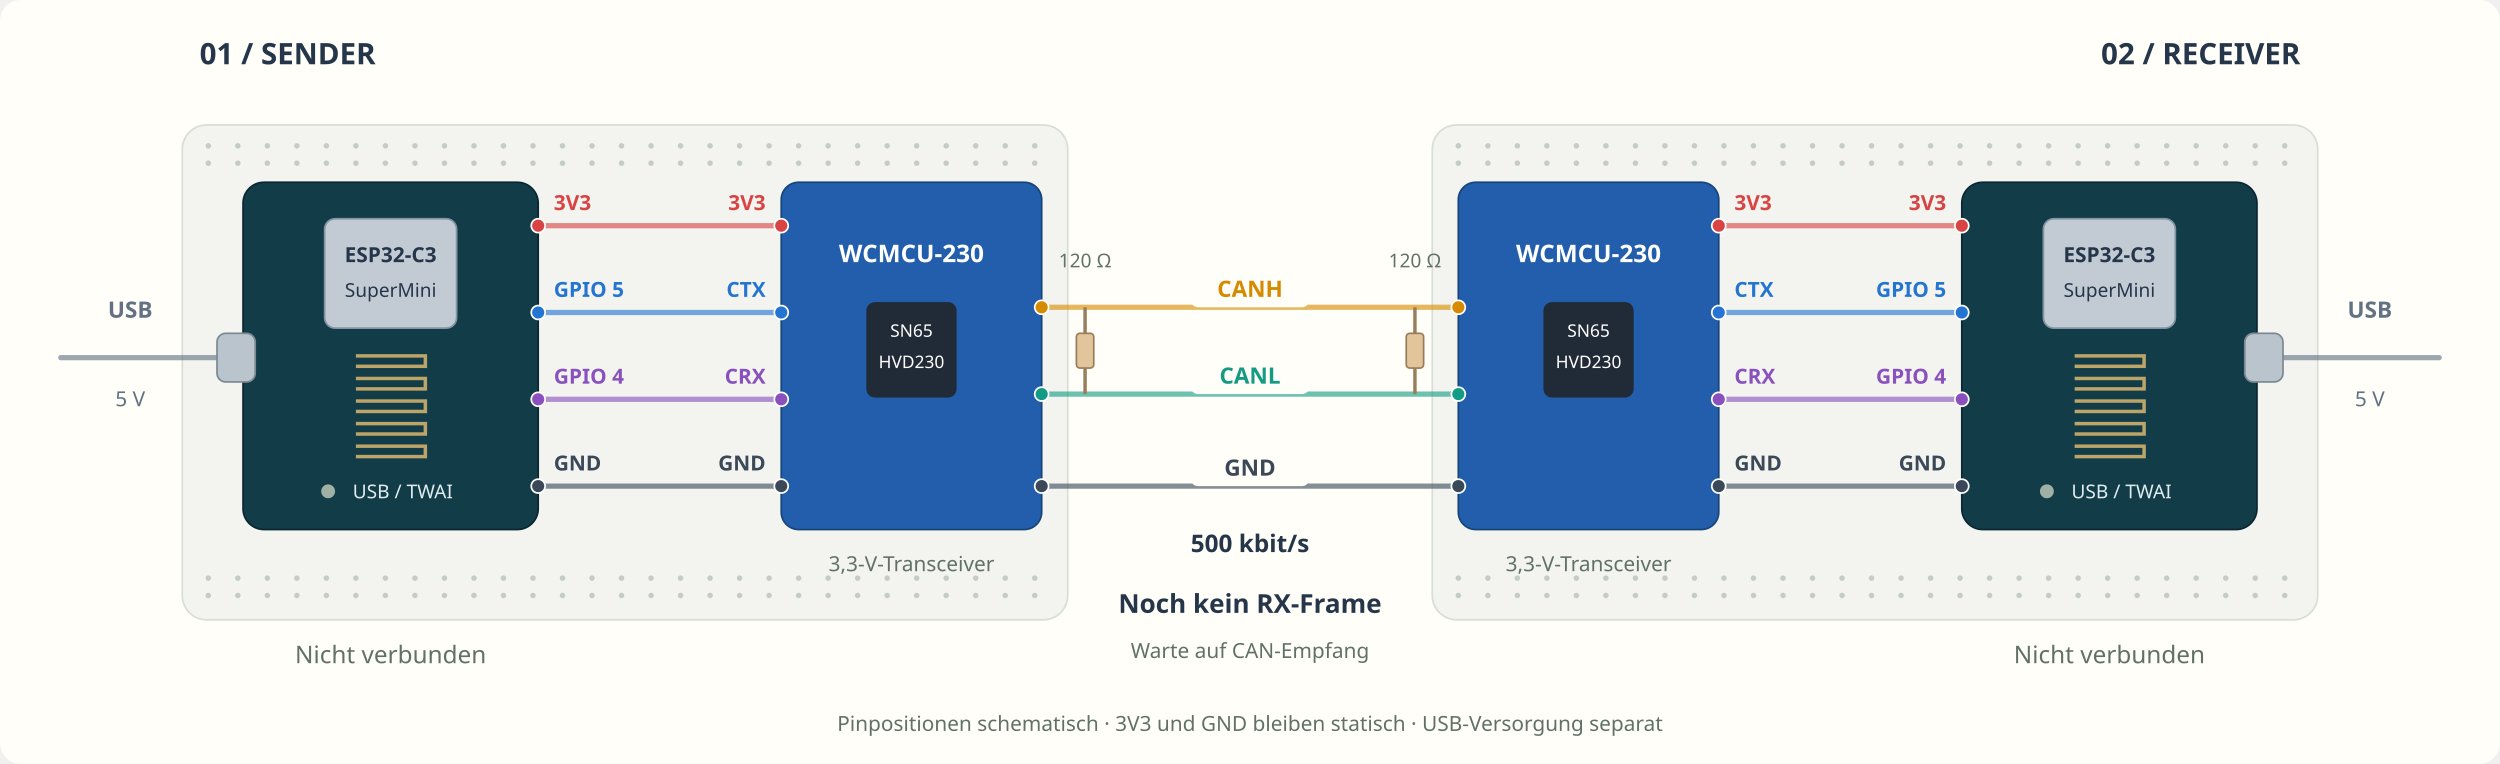
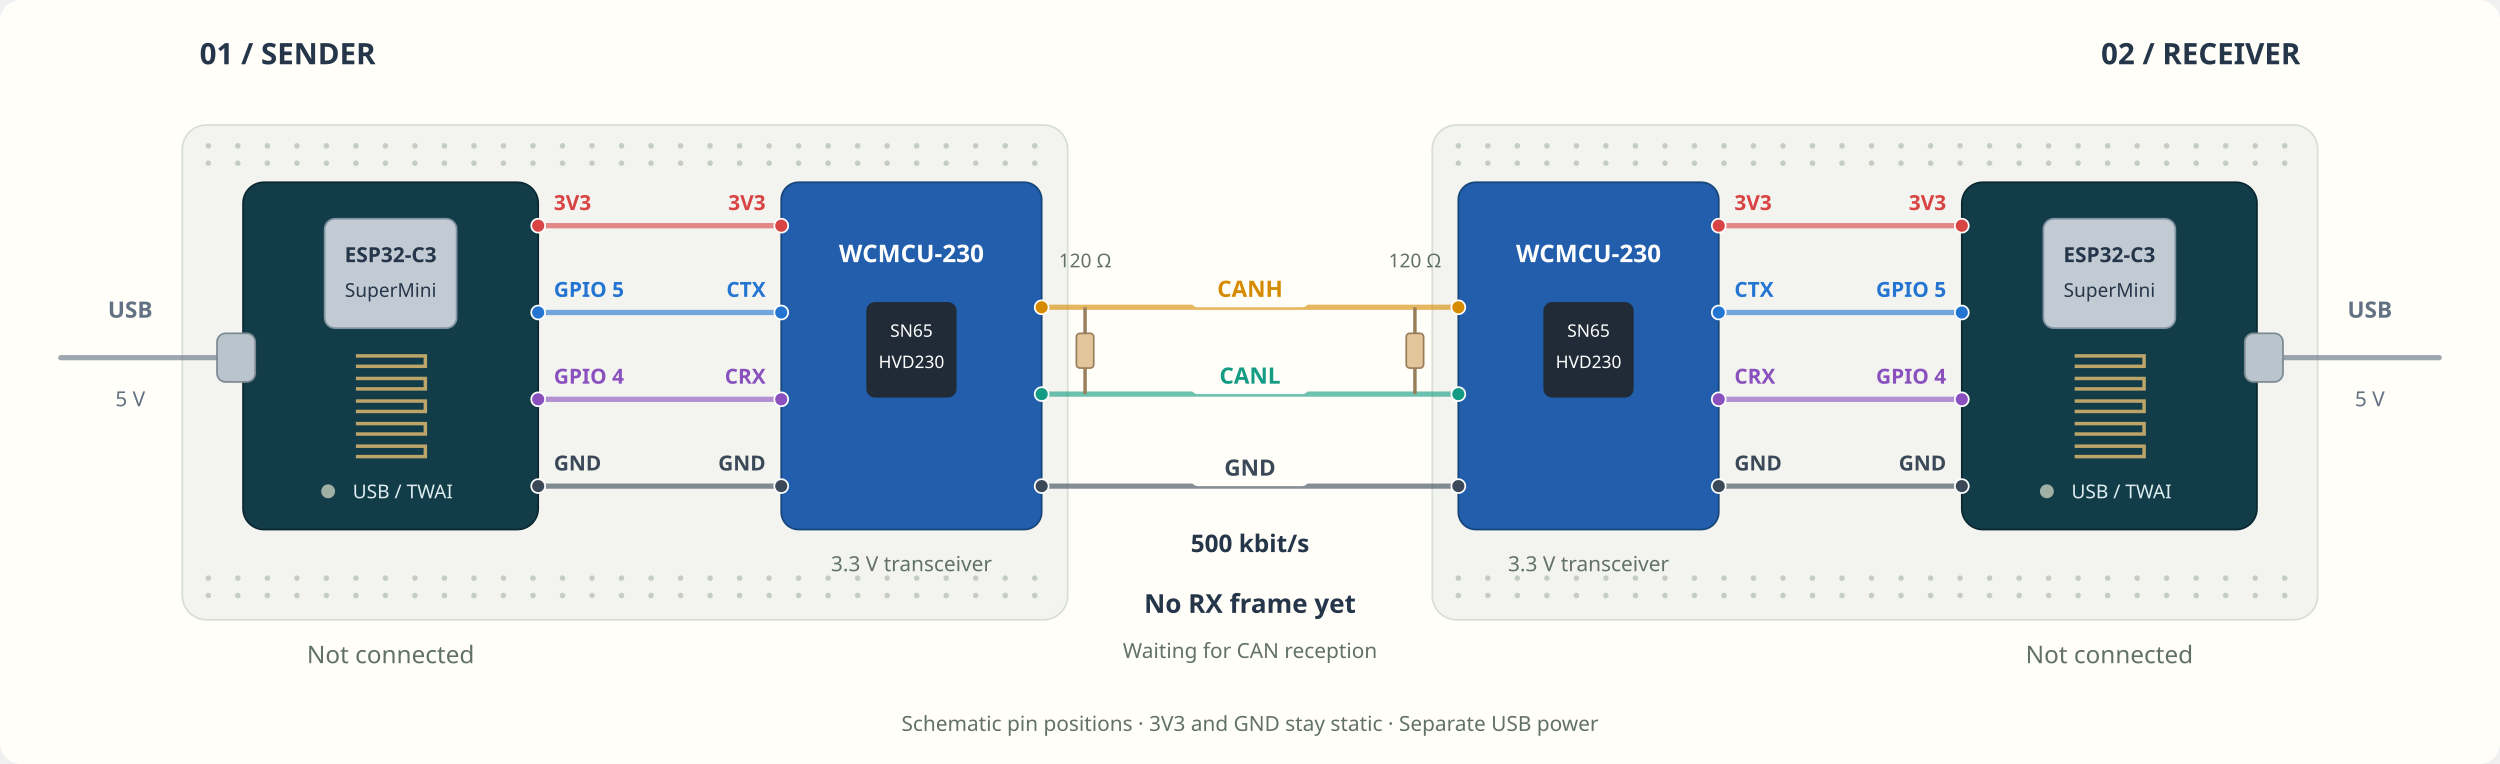
<svg xmlns="http://www.w3.org/2000/svg" width="1440" height="440" viewBox="0 0 1440 440" role="img" aria-labelledby="comm-title comm-desc">
  <style>
text{font-family:'Avenir Next',Avenir,'Segoe UI',sans-serif}.pin{font-family:monospace;font-size:12px;font-weight:700}.wire-base,.wire-glow{fill:none;stroke-linecap:round;stroke-linejoin:round}.wire-base{stroke-width:3;opacity:.62}.wire-glow{stroke-width:8;opacity:0;pointer-events:none}.pulse-active .wire-glow{animation:comm-flash 400ms ease-out}.pulse-active .wire-base{opacity:1}[data-node].has-error .node-outline{stroke:#c44836;stroke-width:3}[data-node].has-error .node-dot{fill:#c44836}[data-node].is-connected:not(.has-error) .node-dot{fill:#83a945}
@keyframes comm-flash{0%,30%{opacity:1;stroke-width:8}100%{opacity:0;stroke-width:4}}
@media(prefers-reduced-motion:reduce){.pulse-active .wire-glow{animation:none;opacity:.6;stroke-width:6}}
</style>
  <rect x="0" y="0" width="1440" height="440" rx="12" fill="#fffef8" stroke="none" />
  <rect x="105" y="72" width="510" height="285" rx="14" fill="#f3f4ef" stroke="#d8ded4" />
  <circle cx="120" cy="84" r="1.6" fill="#c5cdc3" />
  <circle cx="120" cy="94" r="1.6" fill="#c5cdc3" />
  <circle cx="120" cy="333" r="1.6" fill="#c5cdc3" />
  <circle cx="120" cy="343" r="1.6" fill="#c5cdc3" />
  <circle cx="137" cy="84" r="1.6" fill="#c5cdc3" />
  <circle cx="137" cy="94" r="1.6" fill="#c5cdc3" />
  <circle cx="137" cy="333" r="1.6" fill="#c5cdc3" />
  <circle cx="137" cy="343" r="1.6" fill="#c5cdc3" />
  <circle cx="154" cy="84" r="1.6" fill="#c5cdc3" />
  <circle cx="154" cy="94" r="1.6" fill="#c5cdc3" />
  <circle cx="154" cy="333" r="1.6" fill="#c5cdc3" />
  <circle cx="154" cy="343" r="1.6" fill="#c5cdc3" />
  <circle cx="171" cy="84" r="1.6" fill="#c5cdc3" />
  <circle cx="171" cy="94" r="1.6" fill="#c5cdc3" />
  <circle cx="171" cy="333" r="1.6" fill="#c5cdc3" />
  <circle cx="171" cy="343" r="1.6" fill="#c5cdc3" />
  <circle cx="188" cy="84" r="1.6" fill="#c5cdc3" />
  <circle cx="188" cy="94" r="1.6" fill="#c5cdc3" />
  <circle cx="188" cy="333" r="1.6" fill="#c5cdc3" />
  <circle cx="188" cy="343" r="1.6" fill="#c5cdc3" />
  <circle cx="205" cy="84" r="1.6" fill="#c5cdc3" />
  <circle cx="205" cy="94" r="1.6" fill="#c5cdc3" />
  <circle cx="205" cy="333" r="1.6" fill="#c5cdc3" />
  <circle cx="205" cy="343" r="1.6" fill="#c5cdc3" />
  <circle cx="222" cy="84" r="1.6" fill="#c5cdc3" />
  <circle cx="222" cy="94" r="1.6" fill="#c5cdc3" />
  <circle cx="222" cy="333" r="1.6" fill="#c5cdc3" />
  <circle cx="222" cy="343" r="1.6" fill="#c5cdc3" />
  <circle cx="239" cy="84" r="1.6" fill="#c5cdc3" />
  <circle cx="239" cy="94" r="1.6" fill="#c5cdc3" />
  <circle cx="239" cy="333" r="1.6" fill="#c5cdc3" />
  <circle cx="239" cy="343" r="1.6" fill="#c5cdc3" />
  <circle cx="256" cy="84" r="1.6" fill="#c5cdc3" />
  <circle cx="256" cy="94" r="1.6" fill="#c5cdc3" />
  <circle cx="256" cy="333" r="1.6" fill="#c5cdc3" />
  <circle cx="256" cy="343" r="1.6" fill="#c5cdc3" />
  <circle cx="273" cy="84" r="1.6" fill="#c5cdc3" />
  <circle cx="273" cy="94" r="1.6" fill="#c5cdc3" />
  <circle cx="273" cy="333" r="1.6" fill="#c5cdc3" />
  <circle cx="273" cy="343" r="1.6" fill="#c5cdc3" />
  <circle cx="290" cy="84" r="1.6" fill="#c5cdc3" />
  <circle cx="290" cy="94" r="1.6" fill="#c5cdc3" />
  <circle cx="290" cy="333" r="1.6" fill="#c5cdc3" />
  <circle cx="290" cy="343" r="1.6" fill="#c5cdc3" />
  <circle cx="307" cy="84" r="1.6" fill="#c5cdc3" />
  <circle cx="307" cy="94" r="1.6" fill="#c5cdc3" />
  <circle cx="307" cy="333" r="1.6" fill="#c5cdc3" />
  <circle cx="307" cy="343" r="1.6" fill="#c5cdc3" />
  <circle cx="324" cy="84" r="1.6" fill="#c5cdc3" />
  <circle cx="324" cy="94" r="1.6" fill="#c5cdc3" />
  <circle cx="324" cy="333" r="1.6" fill="#c5cdc3" />
  <circle cx="324" cy="343" r="1.6" fill="#c5cdc3" />
  <circle cx="341" cy="84" r="1.6" fill="#c5cdc3" />
  <circle cx="341" cy="94" r="1.6" fill="#c5cdc3" />
  <circle cx="341" cy="333" r="1.6" fill="#c5cdc3" />
  <circle cx="341" cy="343" r="1.6" fill="#c5cdc3" />
  <circle cx="358" cy="84" r="1.6" fill="#c5cdc3" />
  <circle cx="358" cy="94" r="1.6" fill="#c5cdc3" />
  <circle cx="358" cy="333" r="1.6" fill="#c5cdc3" />
  <circle cx="358" cy="343" r="1.6" fill="#c5cdc3" />
  <circle cx="375" cy="84" r="1.6" fill="#c5cdc3" />
  <circle cx="375" cy="94" r="1.6" fill="#c5cdc3" />
  <circle cx="375" cy="333" r="1.6" fill="#c5cdc3" />
  <circle cx="375" cy="343" r="1.6" fill="#c5cdc3" />
  <circle cx="392" cy="84" r="1.6" fill="#c5cdc3" />
  <circle cx="392" cy="94" r="1.6" fill="#c5cdc3" />
  <circle cx="392" cy="333" r="1.6" fill="#c5cdc3" />
  <circle cx="392" cy="343" r="1.6" fill="#c5cdc3" />
  <circle cx="409" cy="84" r="1.6" fill="#c5cdc3" />
  <circle cx="409" cy="94" r="1.6" fill="#c5cdc3" />
  <circle cx="409" cy="333" r="1.6" fill="#c5cdc3" />
  <circle cx="409" cy="343" r="1.6" fill="#c5cdc3" />
  <circle cx="426" cy="84" r="1.6" fill="#c5cdc3" />
  <circle cx="426" cy="94" r="1.6" fill="#c5cdc3" />
  <circle cx="426" cy="333" r="1.6" fill="#c5cdc3" />
  <circle cx="426" cy="343" r="1.6" fill="#c5cdc3" />
  <circle cx="443" cy="84" r="1.6" fill="#c5cdc3" />
  <circle cx="443" cy="94" r="1.6" fill="#c5cdc3" />
  <circle cx="443" cy="333" r="1.6" fill="#c5cdc3" />
  <circle cx="443" cy="343" r="1.6" fill="#c5cdc3" />
  <circle cx="460" cy="84" r="1.6" fill="#c5cdc3" />
  <circle cx="460" cy="94" r="1.6" fill="#c5cdc3" />
  <circle cx="460" cy="333" r="1.6" fill="#c5cdc3" />
  <circle cx="460" cy="343" r="1.6" fill="#c5cdc3" />
  <circle cx="477" cy="84" r="1.6" fill="#c5cdc3" />
  <circle cx="477" cy="94" r="1.6" fill="#c5cdc3" />
  <circle cx="477" cy="333" r="1.6" fill="#c5cdc3" />
  <circle cx="477" cy="343" r="1.6" fill="#c5cdc3" />
  <circle cx="494" cy="84" r="1.6" fill="#c5cdc3" />
  <circle cx="494" cy="94" r="1.6" fill="#c5cdc3" />
  <circle cx="494" cy="333" r="1.6" fill="#c5cdc3" />
  <circle cx="494" cy="343" r="1.6" fill="#c5cdc3" />
  <circle cx="511" cy="84" r="1.6" fill="#c5cdc3" />
  <circle cx="511" cy="94" r="1.6" fill="#c5cdc3" />
  <circle cx="511" cy="333" r="1.6" fill="#c5cdc3" />
  <circle cx="511" cy="343" r="1.6" fill="#c5cdc3" />
  <circle cx="528" cy="84" r="1.6" fill="#c5cdc3" />
  <circle cx="528" cy="94" r="1.6" fill="#c5cdc3" />
  <circle cx="528" cy="333" r="1.6" fill="#c5cdc3" />
  <circle cx="528" cy="343" r="1.6" fill="#c5cdc3" />
  <circle cx="545" cy="84" r="1.6" fill="#c5cdc3" />
  <circle cx="545" cy="94" r="1.6" fill="#c5cdc3" />
  <circle cx="545" cy="333" r="1.6" fill="#c5cdc3" />
  <circle cx="545" cy="343" r="1.6" fill="#c5cdc3" />
  <circle cx="562" cy="84" r="1.6" fill="#c5cdc3" />
  <circle cx="562" cy="94" r="1.6" fill="#c5cdc3" />
  <circle cx="562" cy="333" r="1.6" fill="#c5cdc3" />
  <circle cx="562" cy="343" r="1.6" fill="#c5cdc3" />
  <circle cx="579" cy="84" r="1.6" fill="#c5cdc3" />
  <circle cx="579" cy="94" r="1.6" fill="#c5cdc3" />
  <circle cx="579" cy="333" r="1.6" fill="#c5cdc3" />
  <circle cx="579" cy="343" r="1.6" fill="#c5cdc3" />
  <circle cx="596" cy="84" r="1.6" fill="#c5cdc3" />
  <circle cx="596" cy="94" r="1.6" fill="#c5cdc3" />
  <circle cx="596" cy="333" r="1.6" fill="#c5cdc3" />
  <circle cx="596" cy="343" r="1.6" fill="#c5cdc3" />
  <rect x="825" y="72" width="510" height="285" rx="14" fill="#f3f4ef" stroke="#d8ded4" />
  <circle cx="840" cy="84" r="1.6" fill="#c5cdc3" />
  <circle cx="840" cy="94" r="1.6" fill="#c5cdc3" />
  <circle cx="840" cy="333" r="1.6" fill="#c5cdc3" />
  <circle cx="840" cy="343" r="1.6" fill="#c5cdc3" />
  <circle cx="857" cy="84" r="1.6" fill="#c5cdc3" />
  <circle cx="857" cy="94" r="1.6" fill="#c5cdc3" />
  <circle cx="857" cy="333" r="1.6" fill="#c5cdc3" />
  <circle cx="857" cy="343" r="1.6" fill="#c5cdc3" />
  <circle cx="874" cy="84" r="1.6" fill="#c5cdc3" />
  <circle cx="874" cy="94" r="1.6" fill="#c5cdc3" />
  <circle cx="874" cy="333" r="1.6" fill="#c5cdc3" />
  <circle cx="874" cy="343" r="1.6" fill="#c5cdc3" />
  <circle cx="891" cy="84" r="1.6" fill="#c5cdc3" />
  <circle cx="891" cy="94" r="1.6" fill="#c5cdc3" />
  <circle cx="891" cy="333" r="1.6" fill="#c5cdc3" />
  <circle cx="891" cy="343" r="1.6" fill="#c5cdc3" />
  <circle cx="908" cy="84" r="1.6" fill="#c5cdc3" />
  <circle cx="908" cy="94" r="1.6" fill="#c5cdc3" />
  <circle cx="908" cy="333" r="1.6" fill="#c5cdc3" />
  <circle cx="908" cy="343" r="1.6" fill="#c5cdc3" />
  <circle cx="925" cy="84" r="1.6" fill="#c5cdc3" />
  <circle cx="925" cy="94" r="1.6" fill="#c5cdc3" />
  <circle cx="925" cy="333" r="1.6" fill="#c5cdc3" />
  <circle cx="925" cy="343" r="1.6" fill="#c5cdc3" />
  <circle cx="942" cy="84" r="1.6" fill="#c5cdc3" />
  <circle cx="942" cy="94" r="1.6" fill="#c5cdc3" />
  <circle cx="942" cy="333" r="1.6" fill="#c5cdc3" />
  <circle cx="942" cy="343" r="1.6" fill="#c5cdc3" />
  <circle cx="959" cy="84" r="1.6" fill="#c5cdc3" />
  <circle cx="959" cy="94" r="1.6" fill="#c5cdc3" />
  <circle cx="959" cy="333" r="1.6" fill="#c5cdc3" />
  <circle cx="959" cy="343" r="1.6" fill="#c5cdc3" />
  <circle cx="976" cy="84" r="1.6" fill="#c5cdc3" />
  <circle cx="976" cy="94" r="1.6" fill="#c5cdc3" />
  <circle cx="976" cy="333" r="1.6" fill="#c5cdc3" />
  <circle cx="976" cy="343" r="1.6" fill="#c5cdc3" />
  <circle cx="993" cy="84" r="1.6" fill="#c5cdc3" />
  <circle cx="993" cy="94" r="1.6" fill="#c5cdc3" />
  <circle cx="993" cy="333" r="1.6" fill="#c5cdc3" />
  <circle cx="993" cy="343" r="1.6" fill="#c5cdc3" />
  <circle cx="1010" cy="84" r="1.6" fill="#c5cdc3" />
  <circle cx="1010" cy="94" r="1.6" fill="#c5cdc3" />
  <circle cx="1010" cy="333" r="1.6" fill="#c5cdc3" />
  <circle cx="1010" cy="343" r="1.6" fill="#c5cdc3" />
  <circle cx="1027" cy="84" r="1.6" fill="#c5cdc3" />
  <circle cx="1027" cy="94" r="1.6" fill="#c5cdc3" />
  <circle cx="1027" cy="333" r="1.6" fill="#c5cdc3" />
  <circle cx="1027" cy="343" r="1.6" fill="#c5cdc3" />
  <circle cx="1044" cy="84" r="1.6" fill="#c5cdc3" />
  <circle cx="1044" cy="94" r="1.6" fill="#c5cdc3" />
  <circle cx="1044" cy="333" r="1.6" fill="#c5cdc3" />
  <circle cx="1044" cy="343" r="1.6" fill="#c5cdc3" />
  <circle cx="1061" cy="84" r="1.6" fill="#c5cdc3" />
  <circle cx="1061" cy="94" r="1.6" fill="#c5cdc3" />
  <circle cx="1061" cy="333" r="1.6" fill="#c5cdc3" />
  <circle cx="1061" cy="343" r="1.6" fill="#c5cdc3" />
  <circle cx="1078" cy="84" r="1.6" fill="#c5cdc3" />
  <circle cx="1078" cy="94" r="1.6" fill="#c5cdc3" />
  <circle cx="1078" cy="333" r="1.6" fill="#c5cdc3" />
  <circle cx="1078" cy="343" r="1.6" fill="#c5cdc3" />
  <circle cx="1095" cy="84" r="1.6" fill="#c5cdc3" />
  <circle cx="1095" cy="94" r="1.6" fill="#c5cdc3" />
  <circle cx="1095" cy="333" r="1.6" fill="#c5cdc3" />
  <circle cx="1095" cy="343" r="1.6" fill="#c5cdc3" />
  <circle cx="1112" cy="84" r="1.6" fill="#c5cdc3" />
  <circle cx="1112" cy="94" r="1.6" fill="#c5cdc3" />
  <circle cx="1112" cy="333" r="1.6" fill="#c5cdc3" />
  <circle cx="1112" cy="343" r="1.6" fill="#c5cdc3" />
  <circle cx="1129" cy="84" r="1.6" fill="#c5cdc3" />
  <circle cx="1129" cy="94" r="1.6" fill="#c5cdc3" />
  <circle cx="1129" cy="333" r="1.6" fill="#c5cdc3" />
  <circle cx="1129" cy="343" r="1.6" fill="#c5cdc3" />
  <circle cx="1146" cy="84" r="1.6" fill="#c5cdc3" />
  <circle cx="1146" cy="94" r="1.6" fill="#c5cdc3" />
  <circle cx="1146" cy="333" r="1.6" fill="#c5cdc3" />
  <circle cx="1146" cy="343" r="1.6" fill="#c5cdc3" />
  <circle cx="1163" cy="84" r="1.6" fill="#c5cdc3" />
  <circle cx="1163" cy="94" r="1.6" fill="#c5cdc3" />
  <circle cx="1163" cy="333" r="1.6" fill="#c5cdc3" />
  <circle cx="1163" cy="343" r="1.6" fill="#c5cdc3" />
  <circle cx="1180" cy="84" r="1.6" fill="#c5cdc3" />
  <circle cx="1180" cy="94" r="1.6" fill="#c5cdc3" />
  <circle cx="1180" cy="333" r="1.6" fill="#c5cdc3" />
  <circle cx="1180" cy="343" r="1.6" fill="#c5cdc3" />
  <circle cx="1197" cy="84" r="1.6" fill="#c5cdc3" />
  <circle cx="1197" cy="94" r="1.6" fill="#c5cdc3" />
  <circle cx="1197" cy="333" r="1.6" fill="#c5cdc3" />
  <circle cx="1197" cy="343" r="1.6" fill="#c5cdc3" />
  <circle cx="1214" cy="84" r="1.6" fill="#c5cdc3" />
  <circle cx="1214" cy="94" r="1.6" fill="#c5cdc3" />
  <circle cx="1214" cy="333" r="1.6" fill="#c5cdc3" />
  <circle cx="1214" cy="343" r="1.6" fill="#c5cdc3" />
  <circle cx="1231" cy="84" r="1.6" fill="#c5cdc3" />
  <circle cx="1231" cy="94" r="1.6" fill="#c5cdc3" />
  <circle cx="1231" cy="333" r="1.6" fill="#c5cdc3" />
  <circle cx="1231" cy="343" r="1.6" fill="#c5cdc3" />
  <circle cx="1248" cy="84" r="1.6" fill="#c5cdc3" />
  <circle cx="1248" cy="94" r="1.6" fill="#c5cdc3" />
  <circle cx="1248" cy="333" r="1.6" fill="#c5cdc3" />
  <circle cx="1248" cy="343" r="1.6" fill="#c5cdc3" />
  <circle cx="1265" cy="84" r="1.6" fill="#c5cdc3" />
  <circle cx="1265" cy="94" r="1.6" fill="#c5cdc3" />
  <circle cx="1265" cy="333" r="1.6" fill="#c5cdc3" />
  <circle cx="1265" cy="343" r="1.6" fill="#c5cdc3" />
  <circle cx="1282" cy="84" r="1.6" fill="#c5cdc3" />
  <circle cx="1282" cy="94" r="1.6" fill="#c5cdc3" />
  <circle cx="1282" cy="333" r="1.6" fill="#c5cdc3" />
  <circle cx="1282" cy="343" r="1.6" fill="#c5cdc3" />
  <circle cx="1299" cy="84" r="1.6" fill="#c5cdc3" />
  <circle cx="1299" cy="94" r="1.6" fill="#c5cdc3" />
  <circle cx="1299" cy="333" r="1.6" fill="#c5cdc3" />
  <circle cx="1299" cy="343" r="1.6" fill="#c5cdc3" />
  <circle cx="1316" cy="84" r="1.6" fill="#c5cdc3" />
  <circle cx="1316" cy="94" r="1.6" fill="#c5cdc3" />
  <circle cx="1316" cy="333" r="1.6" fill="#c5cdc3" />
  <circle cx="1316" cy="343" r="1.6" fill="#c5cdc3" />
  <text x="115" y="37" fill="#25364a" font-size="17" text-anchor="start" font-weight="700">01 / SENDER</text>
  <text x="1325" y="37" fill="#25364a" font-size="17" text-anchor="end" font-weight="700">02 / RECEIVER</text>
  <g id="comm-sender-power" data-wire="sender-power" style="--wire-color:#d84343">
    <path d="M 310 130 H 450" class="wire-base" stroke="#d84343" />
  </g>
  <g id="comm-sender-tx" data-wire="sender-tx" style="--wire-color:#2474d2">
    <path d="M 310 180 H 450" class="wire-base" stroke="#2474d2" />
    <path d="M 310 180 H 450" class="wire-glow" stroke="#2474d2" />
  </g>
  <g id="comm-sender-rx" data-wire="sender-rx" style="--wire-color:#8950be">
    <path d="M 310 230 H 450" class="wire-base" stroke="#8950be" />
    <path d="M 310 230 H 450" class="wire-glow" stroke="#8950be" />
  </g>
  <g id="comm-sender-ground" data-wire="sender-ground" style="--wire-color:#3a4858">
    <path d="M 310 280 H 450" class="wire-base" stroke="#3a4858" />
  </g>
  <g id="comm-sender-usb" data-wire="sender-usb" style="--wire-color:#627183">
    <path d="M 35 206 H 140" class="wire-base" stroke="#627183" />
    <path d="M 35 206 H 140" class="wire-glow" stroke="#627183" />
  </g>
  <g data-node="sender">
    <rect x="140" y="105" width="170" height="200" rx="12" fill="#123d48" stroke="#0a2631" class="node-outline" />
    <rect x="187" y="126" width="76" height="63" rx="6" fill="#c2cbd3" stroke="#8294a4" />
    <text x="225" y="151" fill="#25364a" font-size="12" text-anchor="middle" font-weight="700">ESP32-C3</text>
    <text x="225" y="171" fill="#25364a" font-size="11" text-anchor="middle" font-weight="400">SuperMini</text>
    <path d="M 205 205 h 40 v 6 h -40" fill="none" stroke="#bda469" stroke-width="2" />
    <path d="M 205 218 h 40 v 6 h -40" fill="none" stroke="#bda469" stroke-width="2" />
    <path d="M 205 231 h 40 v 6 h -40" fill="none" stroke="#bda469" stroke-width="2" />
    <path d="M 205 244 h 40 v 6 h -40" fill="none" stroke="#bda469" stroke-width="2" />
    <path d="M 205 257 h 40 v 6 h -40" fill="none" stroke="#bda469" stroke-width="2" />
    <circle cx="189" cy="283" r="4" fill="#a0b0a5" class="node-dot" />
    <text x="232" y="287" fill="#dfedf0" font-size="11" text-anchor="middle" font-weight="400">USB / TWAI</text>
  </g>
  <rect x="450" y="105" width="150" height="200" rx="10" fill="#225eac" stroke="#164579" />
  <text x="525" y="151" fill="#fff" font-size="14" text-anchor="middle" font-weight="700">WCMCU-230</text>
  <rect x="499" y="174" width="52" height="55" rx="5" fill="#202b37" stroke="none" />
  <text x="525" y="194" fill="#fff" font-size="10" text-anchor="middle" font-weight="400">SN65</text>
  <text x="525" y="212" fill="#fff" font-size="10" text-anchor="middle" font-weight="400">HVD230</text>
  <text x="319" y="121" fill="#d84343" font-size="12" text-anchor="start" font-weight="700">3V3</text>
  <text x="441" y="121" fill="#d84343" font-size="12" text-anchor="end" font-weight="700">3V3</text>
  <circle cx="310" cy="130" r="4" fill="#d84343" stroke="#fff" />
  <circle cx="450" cy="130" r="4" fill="#d84343" stroke="#fff" />
  <text x="319" y="171" fill="#2474d2" font-size="12" text-anchor="start" font-weight="700">GPIO 5</text>
  <text x="441" y="171" fill="#2474d2" font-size="12" text-anchor="end" font-weight="700">CTX</text>
  <circle cx="310" cy="180" r="4" fill="#2474d2" stroke="#fff" />
  <circle cx="450" cy="180" r="4" fill="#2474d2" stroke="#fff" />
  <text x="319" y="221" fill="#8950be" font-size="12" text-anchor="start" font-weight="700">GPIO 4</text>
  <text x="441" y="221" fill="#8950be" font-size="12" text-anchor="end" font-weight="700">CRX</text>
  <circle cx="310" cy="230" r="4" fill="#8950be" stroke="#fff" />
  <circle cx="450" cy="230" r="4" fill="#8950be" stroke="#fff" />
  <text x="319" y="271" fill="#3a4858" font-size="12" text-anchor="start" font-weight="700">GND</text>
  <text x="441" y="271" fill="#3a4858" font-size="12" text-anchor="end" font-weight="700">GND</text>
  <circle cx="310" cy="280" r="4" fill="#3a4858" stroke="#fff" />
  <circle cx="450" cy="280" r="4" fill="#3a4858" stroke="#fff" />
  <text x="75" y="183" fill="#627183" font-size="13" text-anchor="middle" font-weight="700">USB</text>
  <text x="75" y="234" fill="#627183" font-size="12" text-anchor="middle" font-weight="400">5 V</text>
  <rect x="125" y="192" width="22" height="28" rx="5" fill="#b9c4cc" stroke="#7c8993" />
-   <text x="225" y="382" fill="#617167" font-size="14" text-anchor="middle" font-weight="400" data-node-status="sender">Nicht verbunden</text>
-   <text x="525" y="329" fill="#617167" font-size="12" text-anchor="middle" font-weight="400">3,3-V-Transceiver</text>
+   <text x="225" y="382" fill="#617167" font-size="14" text-anchor="middle" font-weight="400" data-node-status="sender">Not connected</text>
+   <text x="525" y="329" fill="#617167" font-size="12" text-anchor="middle" font-weight="400">3.3 V transceiver</text>
  <g id="comm-receiver-power" data-wire="receiver-power" style="--wire-color:#d84343">
    <path d="M 1130 130 H 990" class="wire-base" stroke="#d84343" />
  </g>
  <g id="comm-receiver-tx" data-wire="receiver-tx" style="--wire-color:#2474d2">
    <path d="M 1130 180 H 990" class="wire-base" stroke="#2474d2" />
    <path d="M 1130 180 H 990" class="wire-glow" stroke="#2474d2" />
  </g>
  <g id="comm-receiver-rx" data-wire="receiver-rx" style="--wire-color:#8950be">
    <path d="M 1130 230 H 990" class="wire-base" stroke="#8950be" />
    <path d="M 1130 230 H 990" class="wire-glow" stroke="#8950be" />
  </g>
  <g id="comm-receiver-ground" data-wire="receiver-ground" style="--wire-color:#3a4858">
    <path d="M 1130 280 H 990" class="wire-base" stroke="#3a4858" />
  </g>
  <g id="comm-receiver-usb" data-wire="receiver-usb" style="--wire-color:#627183">
    <path d="M 1405 206 H 1300" class="wire-base" stroke="#627183" />
    <path d="M 1405 206 H 1300" class="wire-glow" stroke="#627183" />
  </g>
  <g data-node="receiver">
    <rect x="1130" y="105" width="170" height="200" rx="12" fill="#123d48" stroke="#0a2631" class="node-outline" />
    <rect x="1177" y="126" width="76" height="63" rx="6" fill="#c2cbd3" stroke="#8294a4" />
    <text x="1215" y="151" fill="#25364a" font-size="12" text-anchor="middle" font-weight="700">ESP32-C3</text>
    <text x="1215" y="171" fill="#25364a" font-size="11" text-anchor="middle" font-weight="400">SuperMini</text>
    <path d="M 1195 205 h 40 v 6 h -40" fill="none" stroke="#bda469" stroke-width="2" />
    <path d="M 1195 218 h 40 v 6 h -40" fill="none" stroke="#bda469" stroke-width="2" />
    <path d="M 1195 231 h 40 v 6 h -40" fill="none" stroke="#bda469" stroke-width="2" />
    <path d="M 1195 244 h 40 v 6 h -40" fill="none" stroke="#bda469" stroke-width="2" />
    <path d="M 1195 257 h 40 v 6 h -40" fill="none" stroke="#bda469" stroke-width="2" />
    <circle cx="1179" cy="283" r="4" fill="#a0b0a5" class="node-dot" />
    <text x="1222" y="287" fill="#dfedf0" font-size="11" text-anchor="middle" font-weight="400">USB / TWAI</text>
  </g>
  <rect x="840" y="105" width="150" height="200" rx="10" fill="#225eac" stroke="#164579" />
  <text x="915" y="151" fill="#fff" font-size="14" text-anchor="middle" font-weight="700">WCMCU-230</text>
  <rect x="889" y="174" width="52" height="55" rx="5" fill="#202b37" stroke="none" />
  <text x="915" y="194" fill="#fff" font-size="10" text-anchor="middle" font-weight="400">SN65</text>
  <text x="915" y="212" fill="#fff" font-size="10" text-anchor="middle" font-weight="400">HVD230</text>
  <text x="999" y="121" fill="#d84343" font-size="12" text-anchor="start" font-weight="700">3V3</text>
  <text x="1121" y="121" fill="#d84343" font-size="12" text-anchor="end" font-weight="700">3V3</text>
  <circle cx="1130" cy="130" r="4" fill="#d84343" stroke="#fff" />
  <circle cx="990" cy="130" r="4" fill="#d84343" stroke="#fff" />
  <text x="999" y="171" fill="#2474d2" font-size="12" text-anchor="start" font-weight="700">CTX</text>
  <text x="1121" y="171" fill="#2474d2" font-size="12" text-anchor="end" font-weight="700">GPIO 5</text>
  <circle cx="1130" cy="180" r="4" fill="#2474d2" stroke="#fff" />
  <circle cx="990" cy="180" r="4" fill="#2474d2" stroke="#fff" />
  <text x="999" y="221" fill="#8950be" font-size="12" text-anchor="start" font-weight="700">CRX</text>
  <text x="1121" y="221" fill="#8950be" font-size="12" text-anchor="end" font-weight="700">GPIO 4</text>
  <circle cx="1130" cy="230" r="4" fill="#8950be" stroke="#fff" />
  <circle cx="990" cy="230" r="4" fill="#8950be" stroke="#fff" />
  <text x="999" y="271" fill="#3a4858" font-size="12" text-anchor="start" font-weight="700">GND</text>
  <text x="1121" y="271" fill="#3a4858" font-size="12" text-anchor="end" font-weight="700">GND</text>
  <circle cx="1130" cy="280" r="4" fill="#3a4858" stroke="#fff" />
  <circle cx="990" cy="280" r="4" fill="#3a4858" stroke="#fff" />
  <text x="1365" y="183" fill="#627183" font-size="13" text-anchor="middle" font-weight="700">USB</text>
  <text x="1365" y="234" fill="#627183" font-size="12" text-anchor="middle" font-weight="400">5 V</text>
  <rect x="1293" y="192" width="22" height="28" rx="5" fill="#b9c4cc" stroke="#7c8993" />
-   <text x="1215" y="382" fill="#617167" font-size="14" text-anchor="middle" font-weight="400" data-node-status="receiver">Nicht verbunden</text>
-   <text x="915" y="329" fill="#617167" font-size="12" text-anchor="middle" font-weight="400">3,3-V-Transceiver</text>
+   <text x="1215" y="382" fill="#617167" font-size="14" text-anchor="middle" font-weight="400" data-node-status="receiver">Not connected</text>
+   <text x="915" y="329" fill="#617167" font-size="12" text-anchor="middle" font-weight="400">3.3 V transceiver</text>
  <g id="comm-canh" data-wire="canh" style="--wire-color:#d68a00">
    <path d="M 600 177 H 840" class="wire-base" stroke="#d68a00" />
    <path d="M 600 177 H 840" class="wire-glow" stroke="#d68a00" />
  </g>
  <rect x="686" y="156" width="68" height="21" rx="4" fill="#fffef8" stroke="none" />
  <text x="720" y="171" fill="#d68a00" font-size="13" text-anchor="middle" font-weight="700">CANH</text>
  <circle cx="600" cy="177" r="4" fill="#d68a00" stroke="#fff" />
  <circle cx="840" cy="177" r="4" fill="#d68a00" stroke="#fff" />
  <g id="comm-canl" data-wire="canl" style="--wire-color:#149b83">
    <path d="M 600 227 H 840" class="wire-base" stroke="#149b83" />
    <path d="M 600 227 H 840" class="wire-glow" stroke="#149b83" />
  </g>
  <rect x="686" y="206" width="68" height="21" rx="4" fill="#fffef8" stroke="none" />
  <text x="720" y="221" fill="#149b83" font-size="13" text-anchor="middle" font-weight="700">CANL</text>
  <circle cx="600" cy="227" r="4" fill="#149b83" stroke="#fff" />
  <circle cx="840" cy="227" r="4" fill="#149b83" stroke="#fff" />
  <g id="comm-ground" data-wire="ground" style="--wire-color:#3a4858">
    <path d="M 600 280 H 840" class="wire-base" stroke="#3a4858" />
  </g>
  <rect x="686" y="259" width="68" height="21" rx="4" fill="#fffef8" stroke="none" />
  <text x="720" y="274" fill="#3a4858" font-size="13" text-anchor="middle" font-weight="700">GND</text>
  <circle cx="600" cy="280" r="4" fill="#3a4858" stroke="#fff" />
  <circle cx="840" cy="280" r="4" fill="#3a4858" stroke="#fff" />
  <path d="M 625 177 V 192 M 625 212 V 227" stroke="#997e5b" stroke-width="2" />
  <rect x="620" y="192" width="10" height="20" rx="2" fill="#e3c59b" stroke="#997e5b" />
  <text x="625" y="154" fill="#617167" font-size="11" text-anchor="middle" font-weight="400">120 Ω</text>
  <path d="M 815 177 V 192 M 815 212 V 227" stroke="#997e5b" stroke-width="2" />
  <rect x="810" y="192" width="10" height="20" rx="2" fill="#e3c59b" stroke="#997e5b" />
  <text x="815" y="154" fill="#617167" font-size="11" text-anchor="middle" font-weight="400">120 Ω</text>
  <text x="720" y="318" fill="#25364a" font-size="14" text-anchor="middle" font-weight="700">500 kbit/s</text>
-   <text x="720" y="353" fill="#25364a" font-size="15" text-anchor="middle" font-weight="700" data-last-frame="">Noch kein RX-Frame</text>
-   <text x="720" y="379" fill="#617167" font-size="12" text-anchor="middle" font-weight="400" data-frame-age="">Warte auf CAN-Empfang</text>
-   <text x="720" y="421" fill="#617167" font-size="12" text-anchor="middle" font-weight="400">Pinpositionen schematisch · 3V3 und GND bleiben statisch · USB-Versorgung separat</text>
+   <text x="720" y="353" fill="#25364a" font-size="15" text-anchor="middle" font-weight="700" data-last-frame="">No RX frame yet</text>
+   <text x="720" y="379" fill="#617167" font-size="12" text-anchor="middle" font-weight="400" data-frame-age="">Waiting for CAN reception</text>
+   <text x="720" y="421" fill="#617167" font-size="12" text-anchor="middle" font-weight="400">Schematic pin positions · 3V3 and GND stay static · Separate USB power</text>
</svg>
